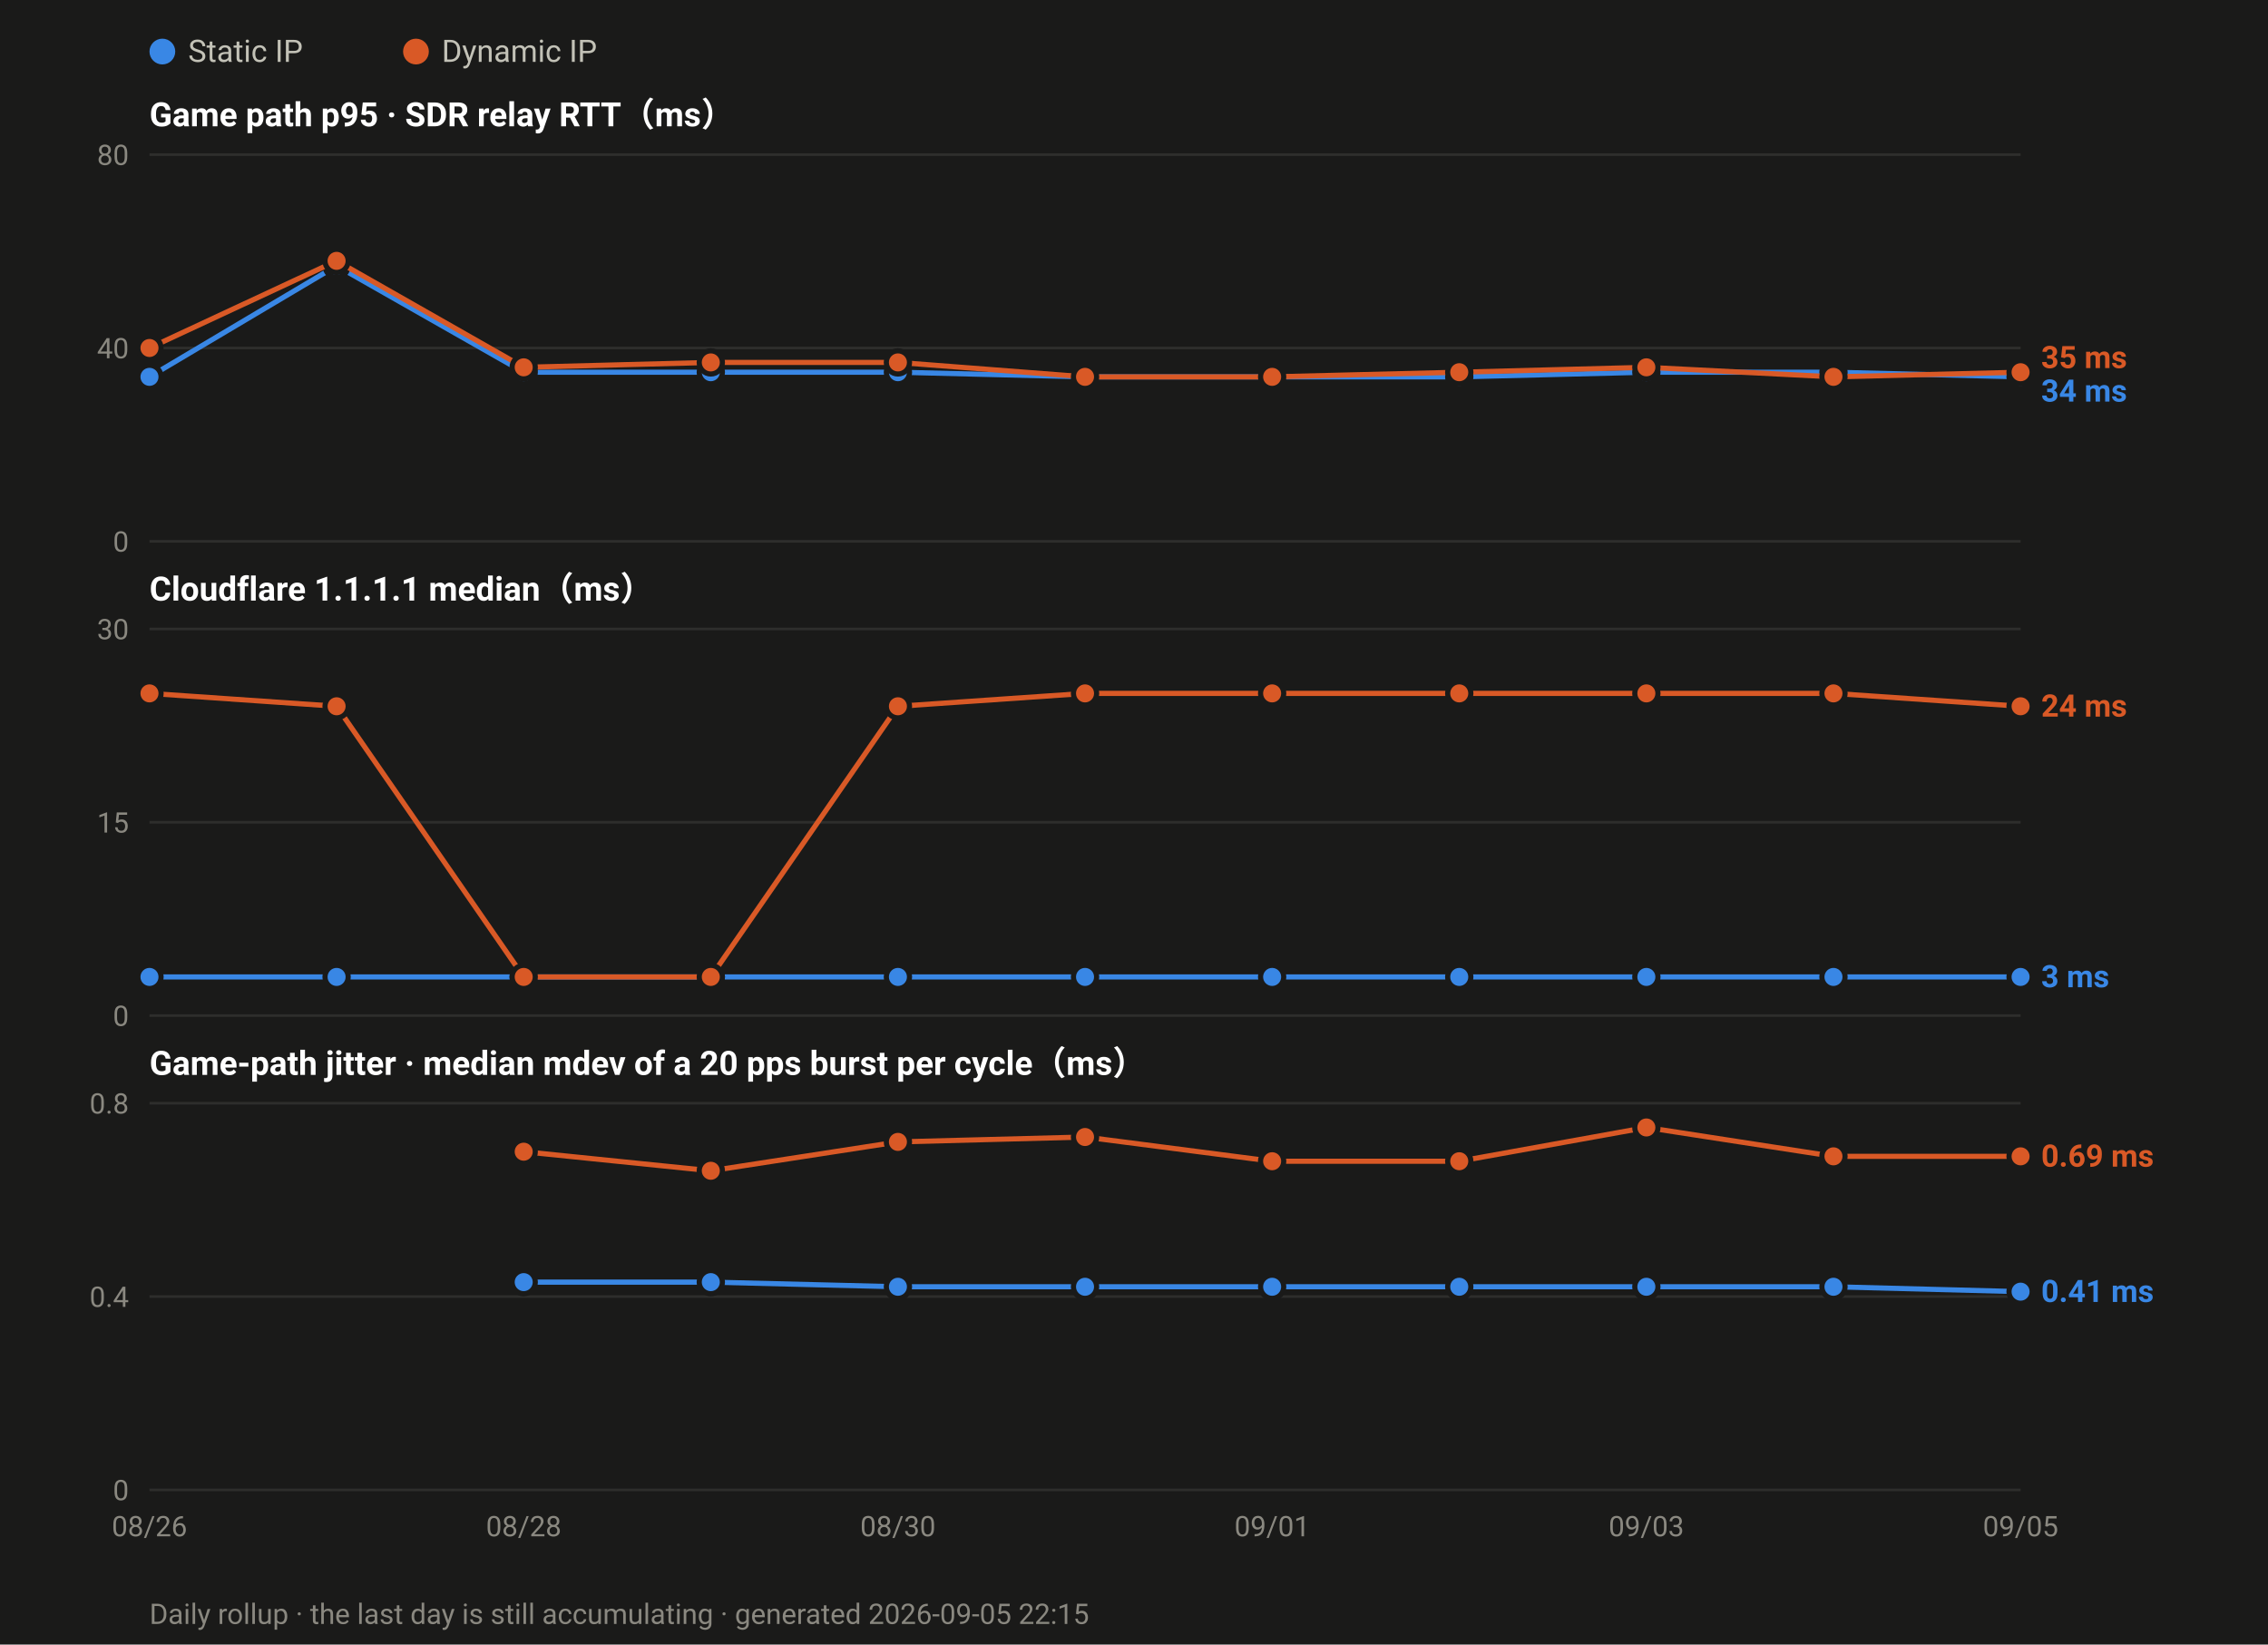
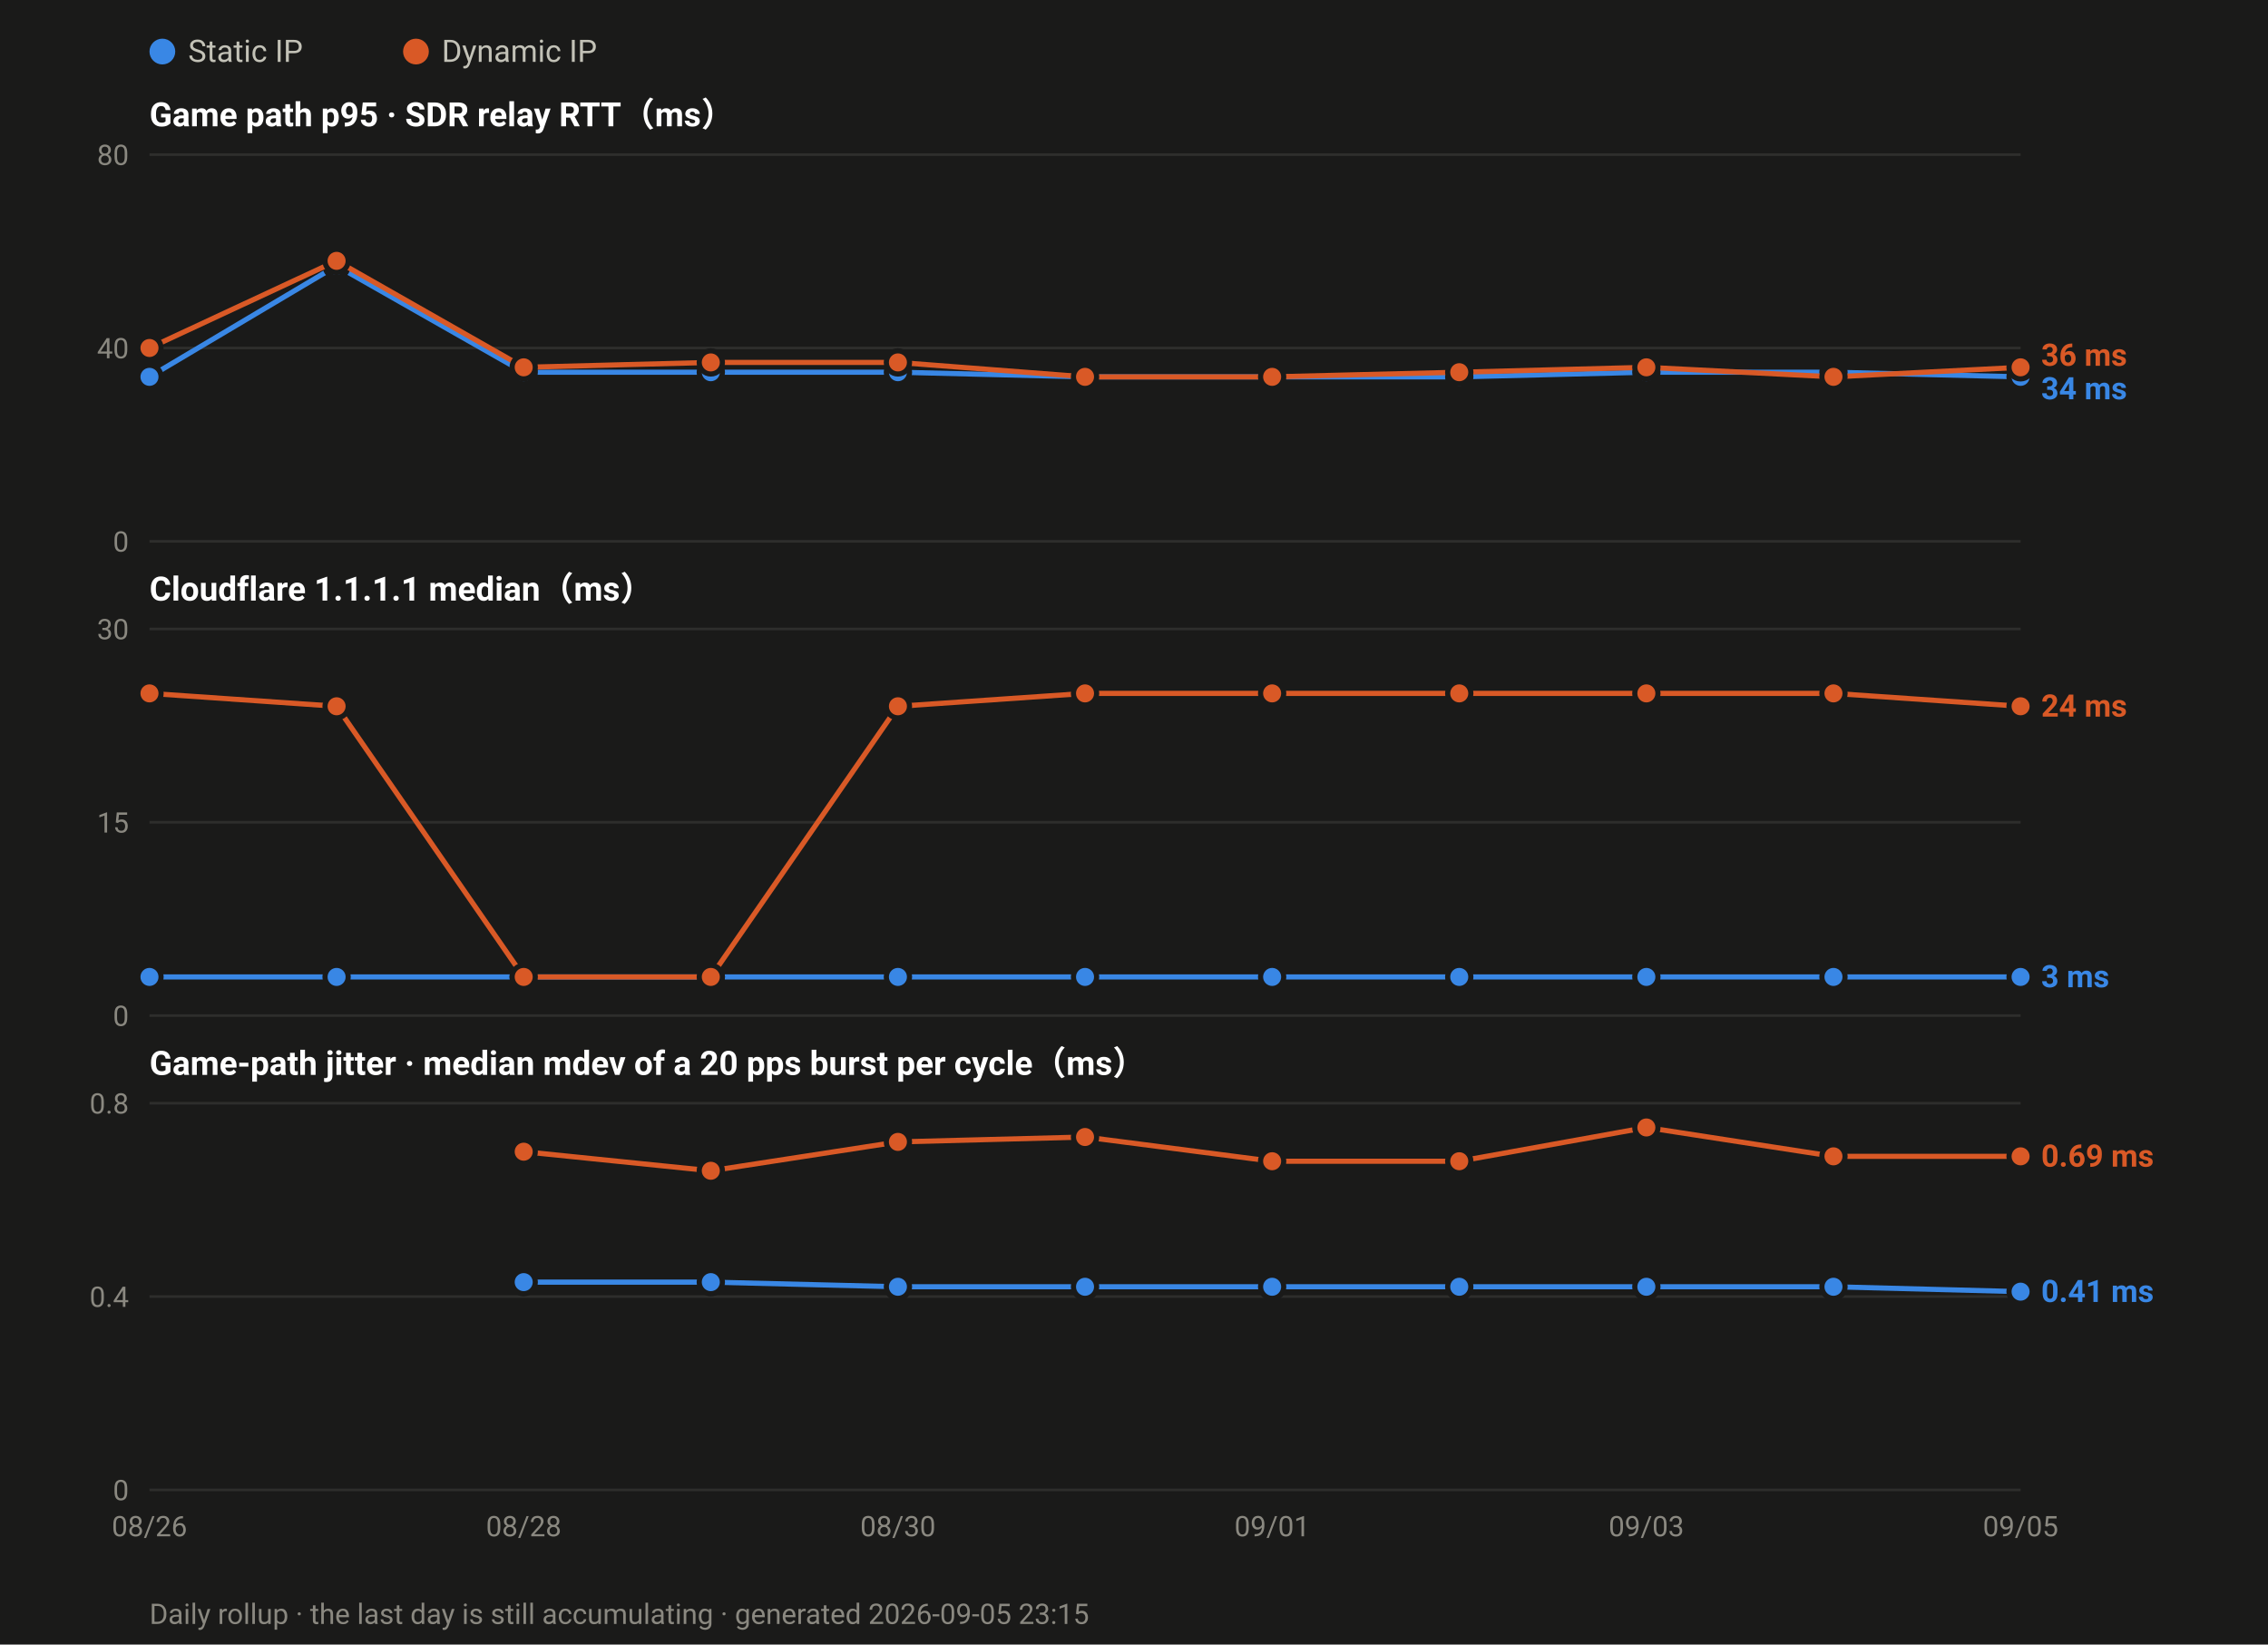
<svg xmlns="http://www.w3.org/2000/svg" width="880" height="638" viewBox="0 0 880 638" font-family="ui-sans-serif,-apple-system,Segoe UI,Roboto,Helvetica,Arial,sans-serif">
  <rect width="880" height="638" fill="#1a1a19" />
  <circle cx="63.0" cy="20" r="5" fill="#3987e5" />
  <text x="73.0" y="24" font-size="12" fill="#c3c2b7">Static IP</text>
  <circle cx="161.4" cy="20" r="5" fill="#d95926" />
  <text x="171.4" y="24" font-size="12" fill="#c3c2b7">Dynamic IP</text>
  <text x="58" y="49.0" font-size="13" font-weight="600" fill="#ffffff">Game path p95 · SDR relay RTT（ms）</text>
  <line x1="58" y1="210.0" x2="784.0" y2="210.0" stroke="#2e2e2c" stroke-width="1" />
  <text x="50" y="214.0" font-size="11" text-anchor="end" fill="#8a8880">0</text>
  <line x1="58" y1="135.0" x2="784.0" y2="135.0" stroke="#2e2e2c" stroke-width="1" />
  <text x="50" y="139.0" font-size="11" text-anchor="end" fill="#8a8880">40</text>
  <line x1="58" y1="60.0" x2="784.0" y2="60.0" stroke="#2e2e2c" stroke-width="1" />
  <text x="50" y="64.0" font-size="11" text-anchor="end" fill="#8a8880">80</text>
  <polyline fill="none" stroke="#3987e5" stroke-width="2" stroke-linejoin="round" points="58.0,146.2 130.6,103.1 203.2,144.4 275.8,144.4 348.4,144.4 421.0,146.2 493.6,146.2 566.2,146.2 638.8,144.4 711.4,144.4 784.0,146.2" />
  <circle cx="58.0" cy="146.2" r="4.5" fill="#3987e5" stroke="#1a1a19" stroke-width="2" />
  <circle cx="130.6" cy="103.1" r="4.5" fill="#3987e5" stroke="#1a1a19" stroke-width="2" />
  <circle cx="203.2" cy="144.4" r="4.5" fill="#3987e5" stroke="#1a1a19" stroke-width="2" />
  <circle cx="275.8" cy="144.4" r="4.5" fill="#3987e5" stroke="#1a1a19" stroke-width="2" />
  <circle cx="348.4" cy="144.4" r="4.5" fill="#3987e5" stroke="#1a1a19" stroke-width="2" />
  <circle cx="421.0" cy="146.2" r="4.5" fill="#3987e5" stroke="#1a1a19" stroke-width="2" />
  <circle cx="493.6" cy="146.2" r="4.5" fill="#3987e5" stroke="#1a1a19" stroke-width="2" />
  <circle cx="566.2" cy="146.2" r="4.5" fill="#3987e5" stroke="#1a1a19" stroke-width="2" />
  <circle cx="638.8" cy="144.4" r="4.5" fill="#3987e5" stroke="#1a1a19" stroke-width="2" />
  <circle cx="711.4" cy="144.4" r="4.5" fill="#3987e5" stroke="#1a1a19" stroke-width="2" />
  <circle cx="784.0" cy="146.2" r="4.5" fill="#3987e5" stroke="#1a1a19" stroke-width="2" />
-   <polyline fill="none" stroke="#d95926" stroke-width="2" stroke-linejoin="round" points="58.0,135.0 130.6,101.2 203.2,142.5 275.8,140.6 348.4,140.6 421.0,146.2 493.6,146.2 566.2,144.4 638.8,142.5 711.4,146.2 784.0,144.4" />
+   <polyline fill="none" stroke="#d95926" stroke-width="2" stroke-linejoin="round" points="58.0,135.0 130.6,101.2 203.2,142.5 275.8,140.6 348.4,140.6 421.0,146.2 493.6,146.2 566.2,144.4 638.8,142.5 711.4,146.2 784.0,142.5" />
  <circle cx="58.0" cy="135.0" r="4.5" fill="#d95926" stroke="#1a1a19" stroke-width="2" />
  <circle cx="130.6" cy="101.2" r="4.5" fill="#d95926" stroke="#1a1a19" stroke-width="2" />
  <circle cx="203.2" cy="142.5" r="4.5" fill="#d95926" stroke="#1a1a19" stroke-width="2" />
  <circle cx="275.8" cy="140.6" r="4.5" fill="#d95926" stroke="#1a1a19" stroke-width="2" />
  <circle cx="348.4" cy="140.6" r="4.5" fill="#d95926" stroke="#1a1a19" stroke-width="2" />
  <circle cx="421.0" cy="146.2" r="4.5" fill="#d95926" stroke="#1a1a19" stroke-width="2" />
  <circle cx="493.6" cy="146.2" r="4.5" fill="#d95926" stroke="#1a1a19" stroke-width="2" />
  <circle cx="566.2" cy="144.4" r="4.5" fill="#d95926" stroke="#1a1a19" stroke-width="2" />
  <circle cx="638.8" cy="142.5" r="4.5" fill="#d95926" stroke="#1a1a19" stroke-width="2" />
  <circle cx="711.4" cy="146.2" r="4.5" fill="#d95926" stroke="#1a1a19" stroke-width="2" />
-   <circle cx="784.0" cy="144.4" r="4.5" fill="#d95926" stroke="#1a1a19" stroke-width="2" />
-   <text x="792.0" y="142.8" font-size="12" font-weight="600" fill="#d95926">35 ms</text>
-   <text x="792.0" y="155.8" font-size="12" font-weight="600" fill="#3987e5">34 ms</text>
+   <circle cx="784.0" cy="142.5" r="4.5" fill="#d95926" stroke="#1a1a19" stroke-width="2" />
+   <text x="792.0" y="141.9" font-size="12" font-weight="600" fill="#d95926">36 ms</text>
+   <text x="792.0" y="154.9" font-size="12" font-weight="600" fill="#3987e5">34 ms</text>
  <text x="58" y="233.0" font-size="13" font-weight="600" fill="#ffffff">Cloudflare 1.1.1.1 median（ms）</text>
  <line x1="58" y1="394.0" x2="784.0" y2="394.0" stroke="#2e2e2c" stroke-width="1" />
  <text x="50" y="398.0" font-size="11" text-anchor="end" fill="#8a8880">0</text>
  <line x1="58" y1="319.0" x2="784.0" y2="319.0" stroke="#2e2e2c" stroke-width="1" />
  <text x="50" y="323.0" font-size="11" text-anchor="end" fill="#8a8880">15</text>
  <line x1="58" y1="244.0" x2="784.0" y2="244.0" stroke="#2e2e2c" stroke-width="1" />
  <text x="50" y="248.0" font-size="11" text-anchor="end" fill="#8a8880">30</text>
  <polyline fill="none" stroke="#3987e5" stroke-width="2" stroke-linejoin="round" points="58.0,379.0 130.6,379.0 203.2,379.0 275.8,379.0 348.4,379.0 421.0,379.0 493.6,379.0 566.2,379.0 638.8,379.0 711.4,379.0 784.0,379.0" />
  <circle cx="58.0" cy="379.0" r="4.5" fill="#3987e5" stroke="#1a1a19" stroke-width="2" />
  <circle cx="130.6" cy="379.0" r="4.5" fill="#3987e5" stroke="#1a1a19" stroke-width="2" />
  <circle cx="203.2" cy="379.0" r="4.5" fill="#3987e5" stroke="#1a1a19" stroke-width="2" />
  <circle cx="275.8" cy="379.0" r="4.5" fill="#3987e5" stroke="#1a1a19" stroke-width="2" />
  <circle cx="348.4" cy="379.0" r="4.5" fill="#3987e5" stroke="#1a1a19" stroke-width="2" />
  <circle cx="421.0" cy="379.0" r="4.5" fill="#3987e5" stroke="#1a1a19" stroke-width="2" />
  <circle cx="493.6" cy="379.0" r="4.5" fill="#3987e5" stroke="#1a1a19" stroke-width="2" />
  <circle cx="566.2" cy="379.0" r="4.5" fill="#3987e5" stroke="#1a1a19" stroke-width="2" />
  <circle cx="638.8" cy="379.0" r="4.5" fill="#3987e5" stroke="#1a1a19" stroke-width="2" />
  <circle cx="711.4" cy="379.0" r="4.5" fill="#3987e5" stroke="#1a1a19" stroke-width="2" />
  <circle cx="784.0" cy="379.0" r="4.5" fill="#3987e5" stroke="#1a1a19" stroke-width="2" />
  <polyline fill="none" stroke="#d95926" stroke-width="2" stroke-linejoin="round" points="58.0,269.0 130.6,274.0 203.2,379.0 275.8,379.0 348.4,274.0 421.0,269.0 493.6,269.0 566.2,269.0 638.8,269.0 711.4,269.0 784.0,274.0" />
  <circle cx="58.0" cy="269.0" r="4.5" fill="#d95926" stroke="#1a1a19" stroke-width="2" />
  <circle cx="130.6" cy="274.0" r="4.5" fill="#d95926" stroke="#1a1a19" stroke-width="2" />
  <circle cx="203.2" cy="379.0" r="4.5" fill="#d95926" stroke="#1a1a19" stroke-width="2" />
  <circle cx="275.8" cy="379.0" r="4.5" fill="#d95926" stroke="#1a1a19" stroke-width="2" />
  <circle cx="348.4" cy="274.0" r="4.5" fill="#d95926" stroke="#1a1a19" stroke-width="2" />
  <circle cx="421.0" cy="269.0" r="4.5" fill="#d95926" stroke="#1a1a19" stroke-width="2" />
  <circle cx="493.6" cy="269.0" r="4.5" fill="#d95926" stroke="#1a1a19" stroke-width="2" />
  <circle cx="566.2" cy="269.0" r="4.5" fill="#d95926" stroke="#1a1a19" stroke-width="2" />
  <circle cx="638.8" cy="269.0" r="4.5" fill="#d95926" stroke="#1a1a19" stroke-width="2" />
  <circle cx="711.4" cy="269.0" r="4.5" fill="#d95926" stroke="#1a1a19" stroke-width="2" />
  <circle cx="784.0" cy="274.0" r="4.5" fill="#d95926" stroke="#1a1a19" stroke-width="2" />
  <text x="792.0" y="278.0" font-size="12" font-weight="600" fill="#d95926">24 ms</text>
  <text x="792.0" y="383.0" font-size="12" font-weight="600" fill="#3987e5">3 ms</text>
  <text x="58" y="417.0" font-size="13" font-weight="600" fill="#ffffff">Game-path jitter · median mdev of a 20 pps burst per cycle（ms）</text>
  <line x1="58" y1="578.0" x2="784.0" y2="578.0" stroke="#2e2e2c" stroke-width="1" />
  <text x="50" y="582.0" font-size="11" text-anchor="end" fill="#8a8880">0</text>
  <line x1="58" y1="503.0" x2="784.0" y2="503.0" stroke="#2e2e2c" stroke-width="1" />
  <text x="50" y="507.0" font-size="11" text-anchor="end" fill="#8a8880">0.4</text>
  <line x1="58" y1="428.0" x2="784.0" y2="428.0" stroke="#2e2e2c" stroke-width="1" />
  <text x="50" y="432.0" font-size="11" text-anchor="end" fill="#8a8880">0.8</text>
  <polyline fill="none" stroke="#3987e5" stroke-width="2" stroke-linejoin="round" points="203.2,497.4 275.8,497.4 348.4,499.2 421.0,499.2 493.6,499.2 566.2,499.2 638.8,499.2 711.4,499.2 784.0,501.1" />
  <circle cx="203.2" cy="497.4" r="4.5" fill="#3987e5" stroke="#1a1a19" stroke-width="2" />
  <circle cx="275.8" cy="497.4" r="4.5" fill="#3987e5" stroke="#1a1a19" stroke-width="2" />
  <circle cx="348.4" cy="499.2" r="4.5" fill="#3987e5" stroke="#1a1a19" stroke-width="2" />
  <circle cx="421.0" cy="499.2" r="4.5" fill="#3987e5" stroke="#1a1a19" stroke-width="2" />
  <circle cx="493.6" cy="499.2" r="4.5" fill="#3987e5" stroke="#1a1a19" stroke-width="2" />
  <circle cx="566.2" cy="499.2" r="4.5" fill="#3987e5" stroke="#1a1a19" stroke-width="2" />
  <circle cx="638.8" cy="499.2" r="4.5" fill="#3987e5" stroke="#1a1a19" stroke-width="2" />
  <circle cx="711.4" cy="499.2" r="4.5" fill="#3987e5" stroke="#1a1a19" stroke-width="2" />
  <circle cx="784.0" cy="501.1" r="4.5" fill="#3987e5" stroke="#1a1a19" stroke-width="2" />
  <polyline fill="none" stroke="#d95926" stroke-width="2" stroke-linejoin="round" points="203.2,446.8 275.8,454.2 348.4,443.0 421.0,441.1 493.6,450.5 566.2,450.5 638.8,437.4 711.4,448.6 784.0,448.6" />
  <circle cx="203.2" cy="446.8" r="4.5" fill="#d95926" stroke="#1a1a19" stroke-width="2" />
  <circle cx="275.8" cy="454.2" r="4.5" fill="#d95926" stroke="#1a1a19" stroke-width="2" />
  <circle cx="348.4" cy="443.0" r="4.5" fill="#d95926" stroke="#1a1a19" stroke-width="2" />
  <circle cx="421.0" cy="441.1" r="4.5" fill="#d95926" stroke="#1a1a19" stroke-width="2" />
  <circle cx="493.6" cy="450.5" r="4.5" fill="#d95926" stroke="#1a1a19" stroke-width="2" />
  <circle cx="566.2" cy="450.5" r="4.5" fill="#d95926" stroke="#1a1a19" stroke-width="2" />
  <circle cx="638.8" cy="437.4" r="4.5" fill="#d95926" stroke="#1a1a19" stroke-width="2" />
  <circle cx="711.4" cy="448.6" r="4.5" fill="#d95926" stroke="#1a1a19" stroke-width="2" />
  <circle cx="784.0" cy="448.6" r="4.5" fill="#d95926" stroke="#1a1a19" stroke-width="2" />
  <text x="792.0" y="452.6" font-size="12" font-weight="600" fill="#d95926">0.69 ms</text>
  <text x="792.0" y="505.1" font-size="12" font-weight="600" fill="#3987e5">0.41 ms</text>
  <text x="58.0" y="596.0" font-size="11" text-anchor="middle" fill="#8a8880">08/26</text>
  <text x="203.2" y="596.0" font-size="11" text-anchor="middle" fill="#8a8880">08/28</text>
  <text x="348.4" y="596.0" font-size="11" text-anchor="middle" fill="#8a8880">08/30</text>
  <text x="493.6" y="596.0" font-size="11" text-anchor="middle" fill="#8a8880">09/01</text>
  <text x="638.8" y="596.0" font-size="11" text-anchor="middle" fill="#8a8880">09/03</text>
  <text x="784.0" y="596.0" font-size="11" text-anchor="middle" fill="#8a8880">09/05</text>
-   <text x="58" y="630" font-size="11" fill="#8a8880">Daily rollup · the last day is still accumulating · generated 2026-09-05 22:15</text>
+   <text x="58" y="630" font-size="11" fill="#8a8880">Daily rollup · the last day is still accumulating · generated 2026-09-05 23:15</text>
</svg>
